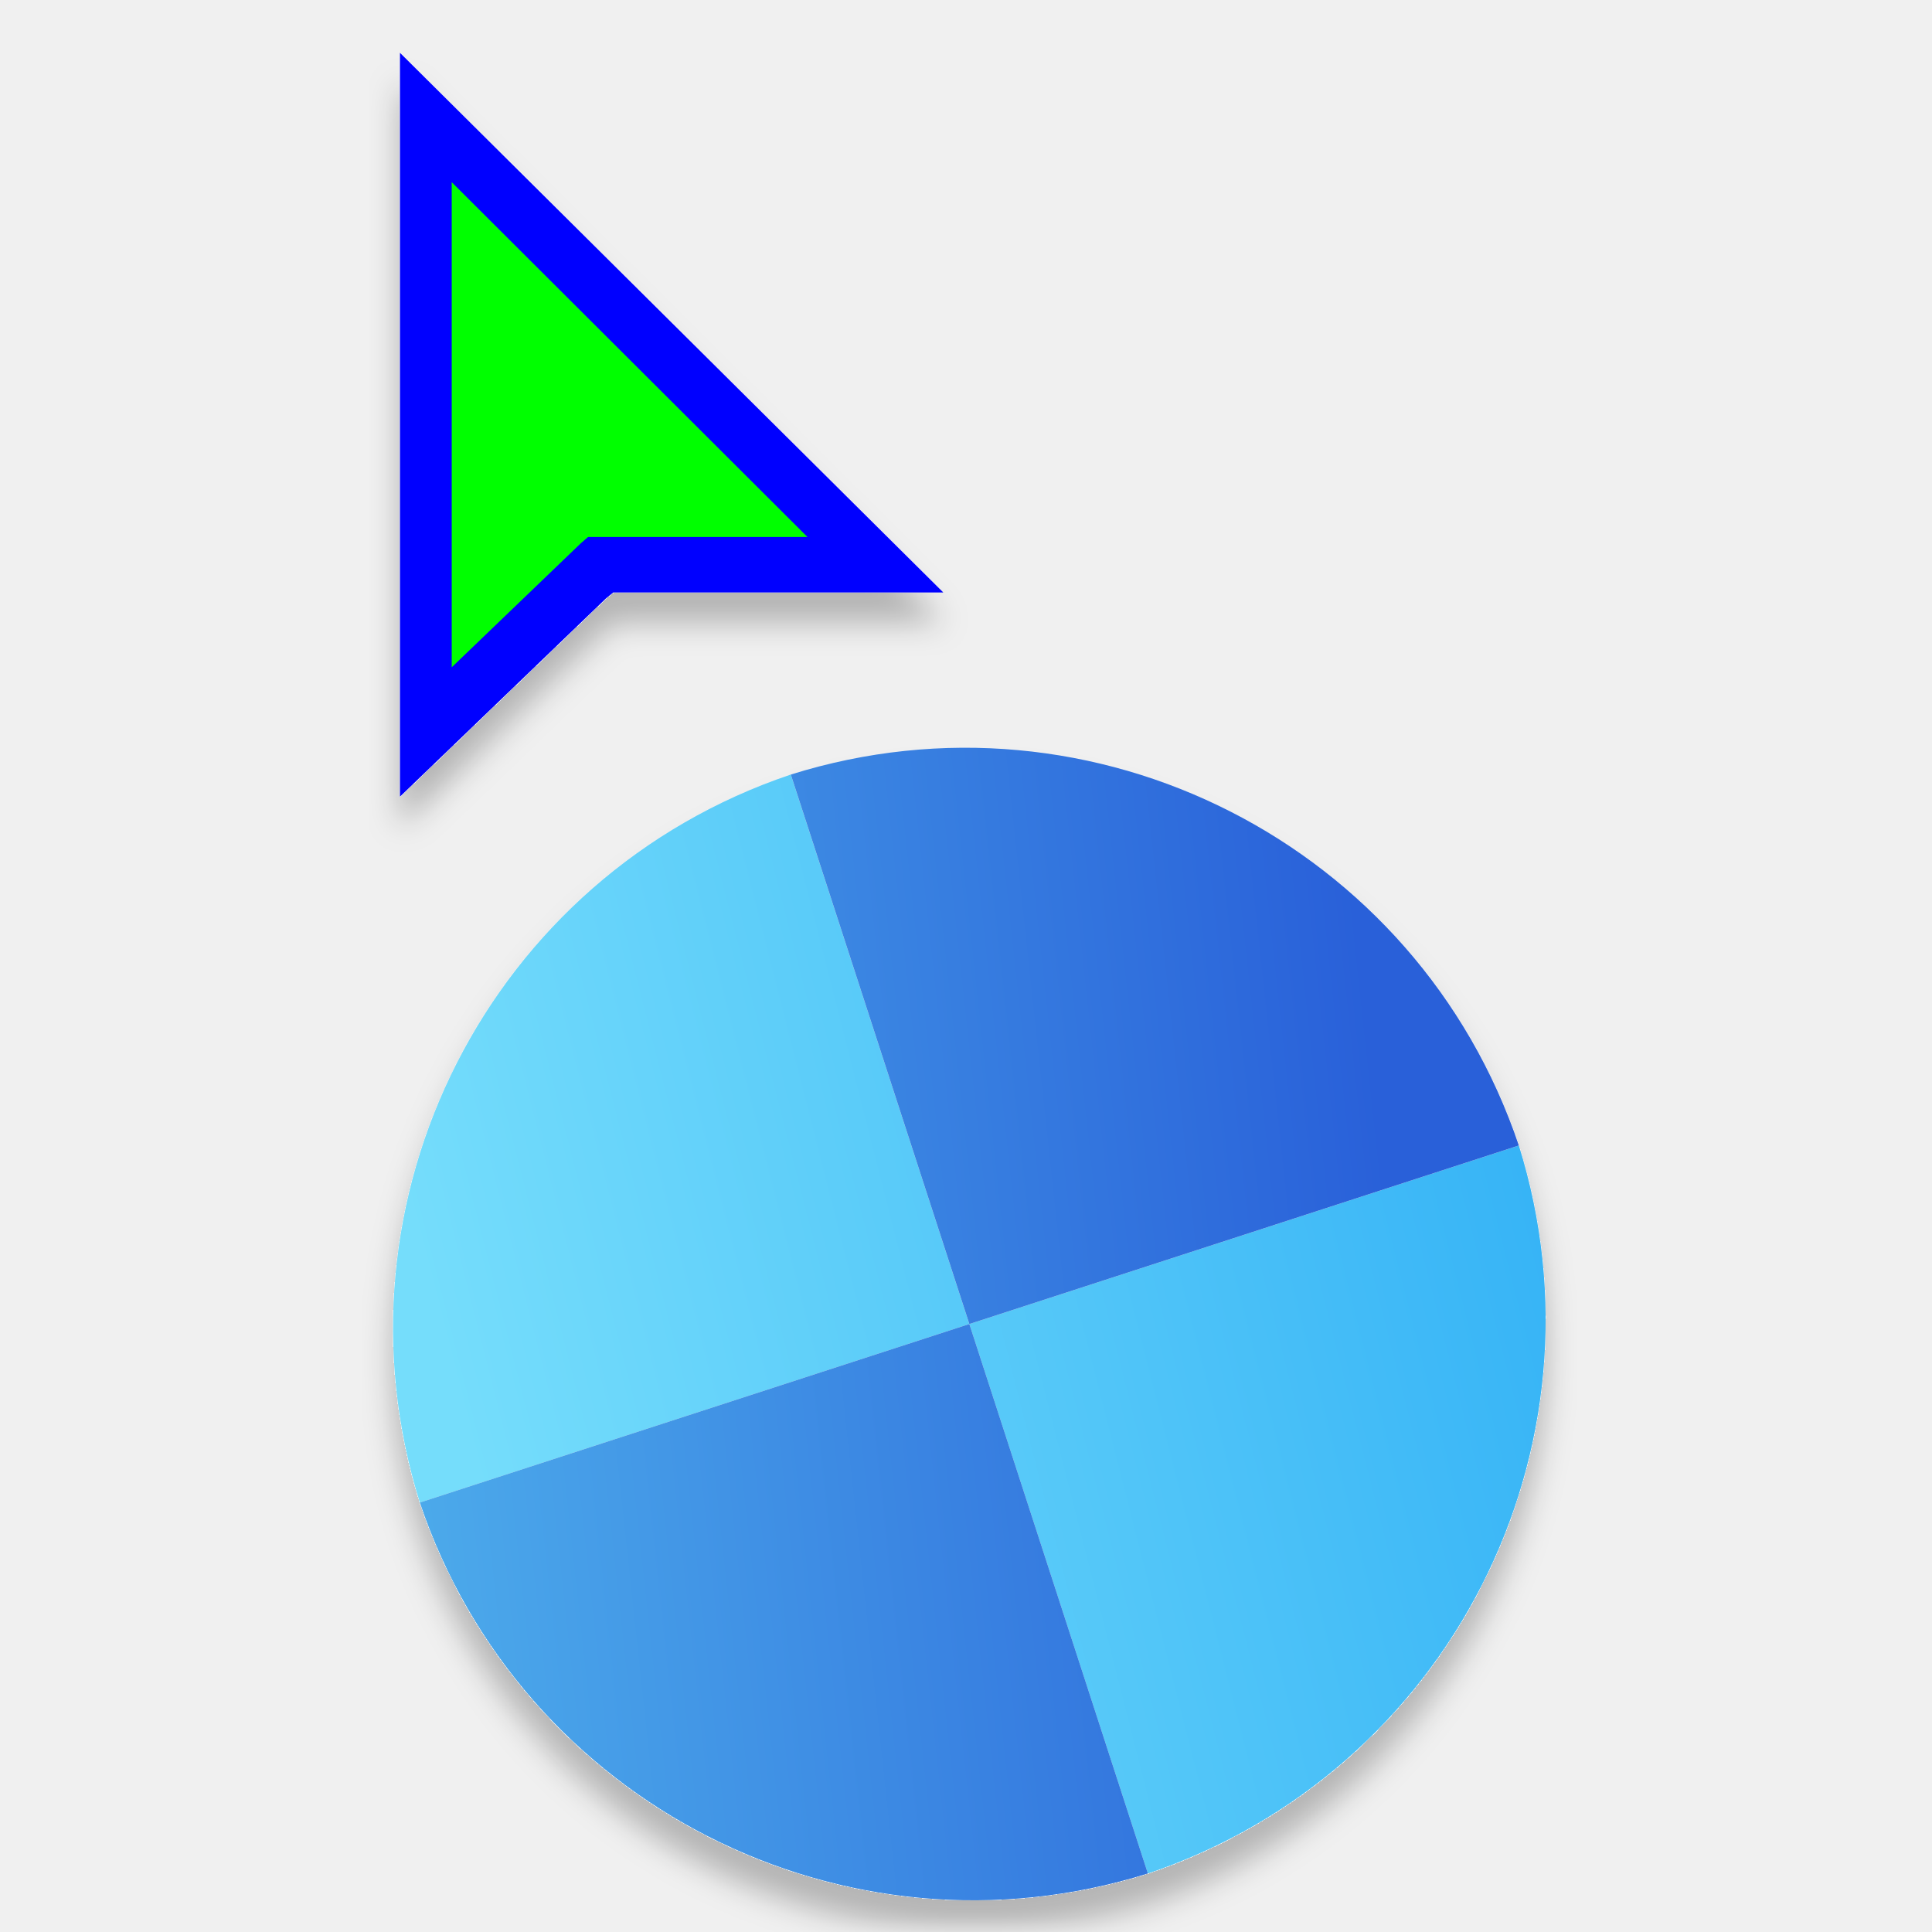
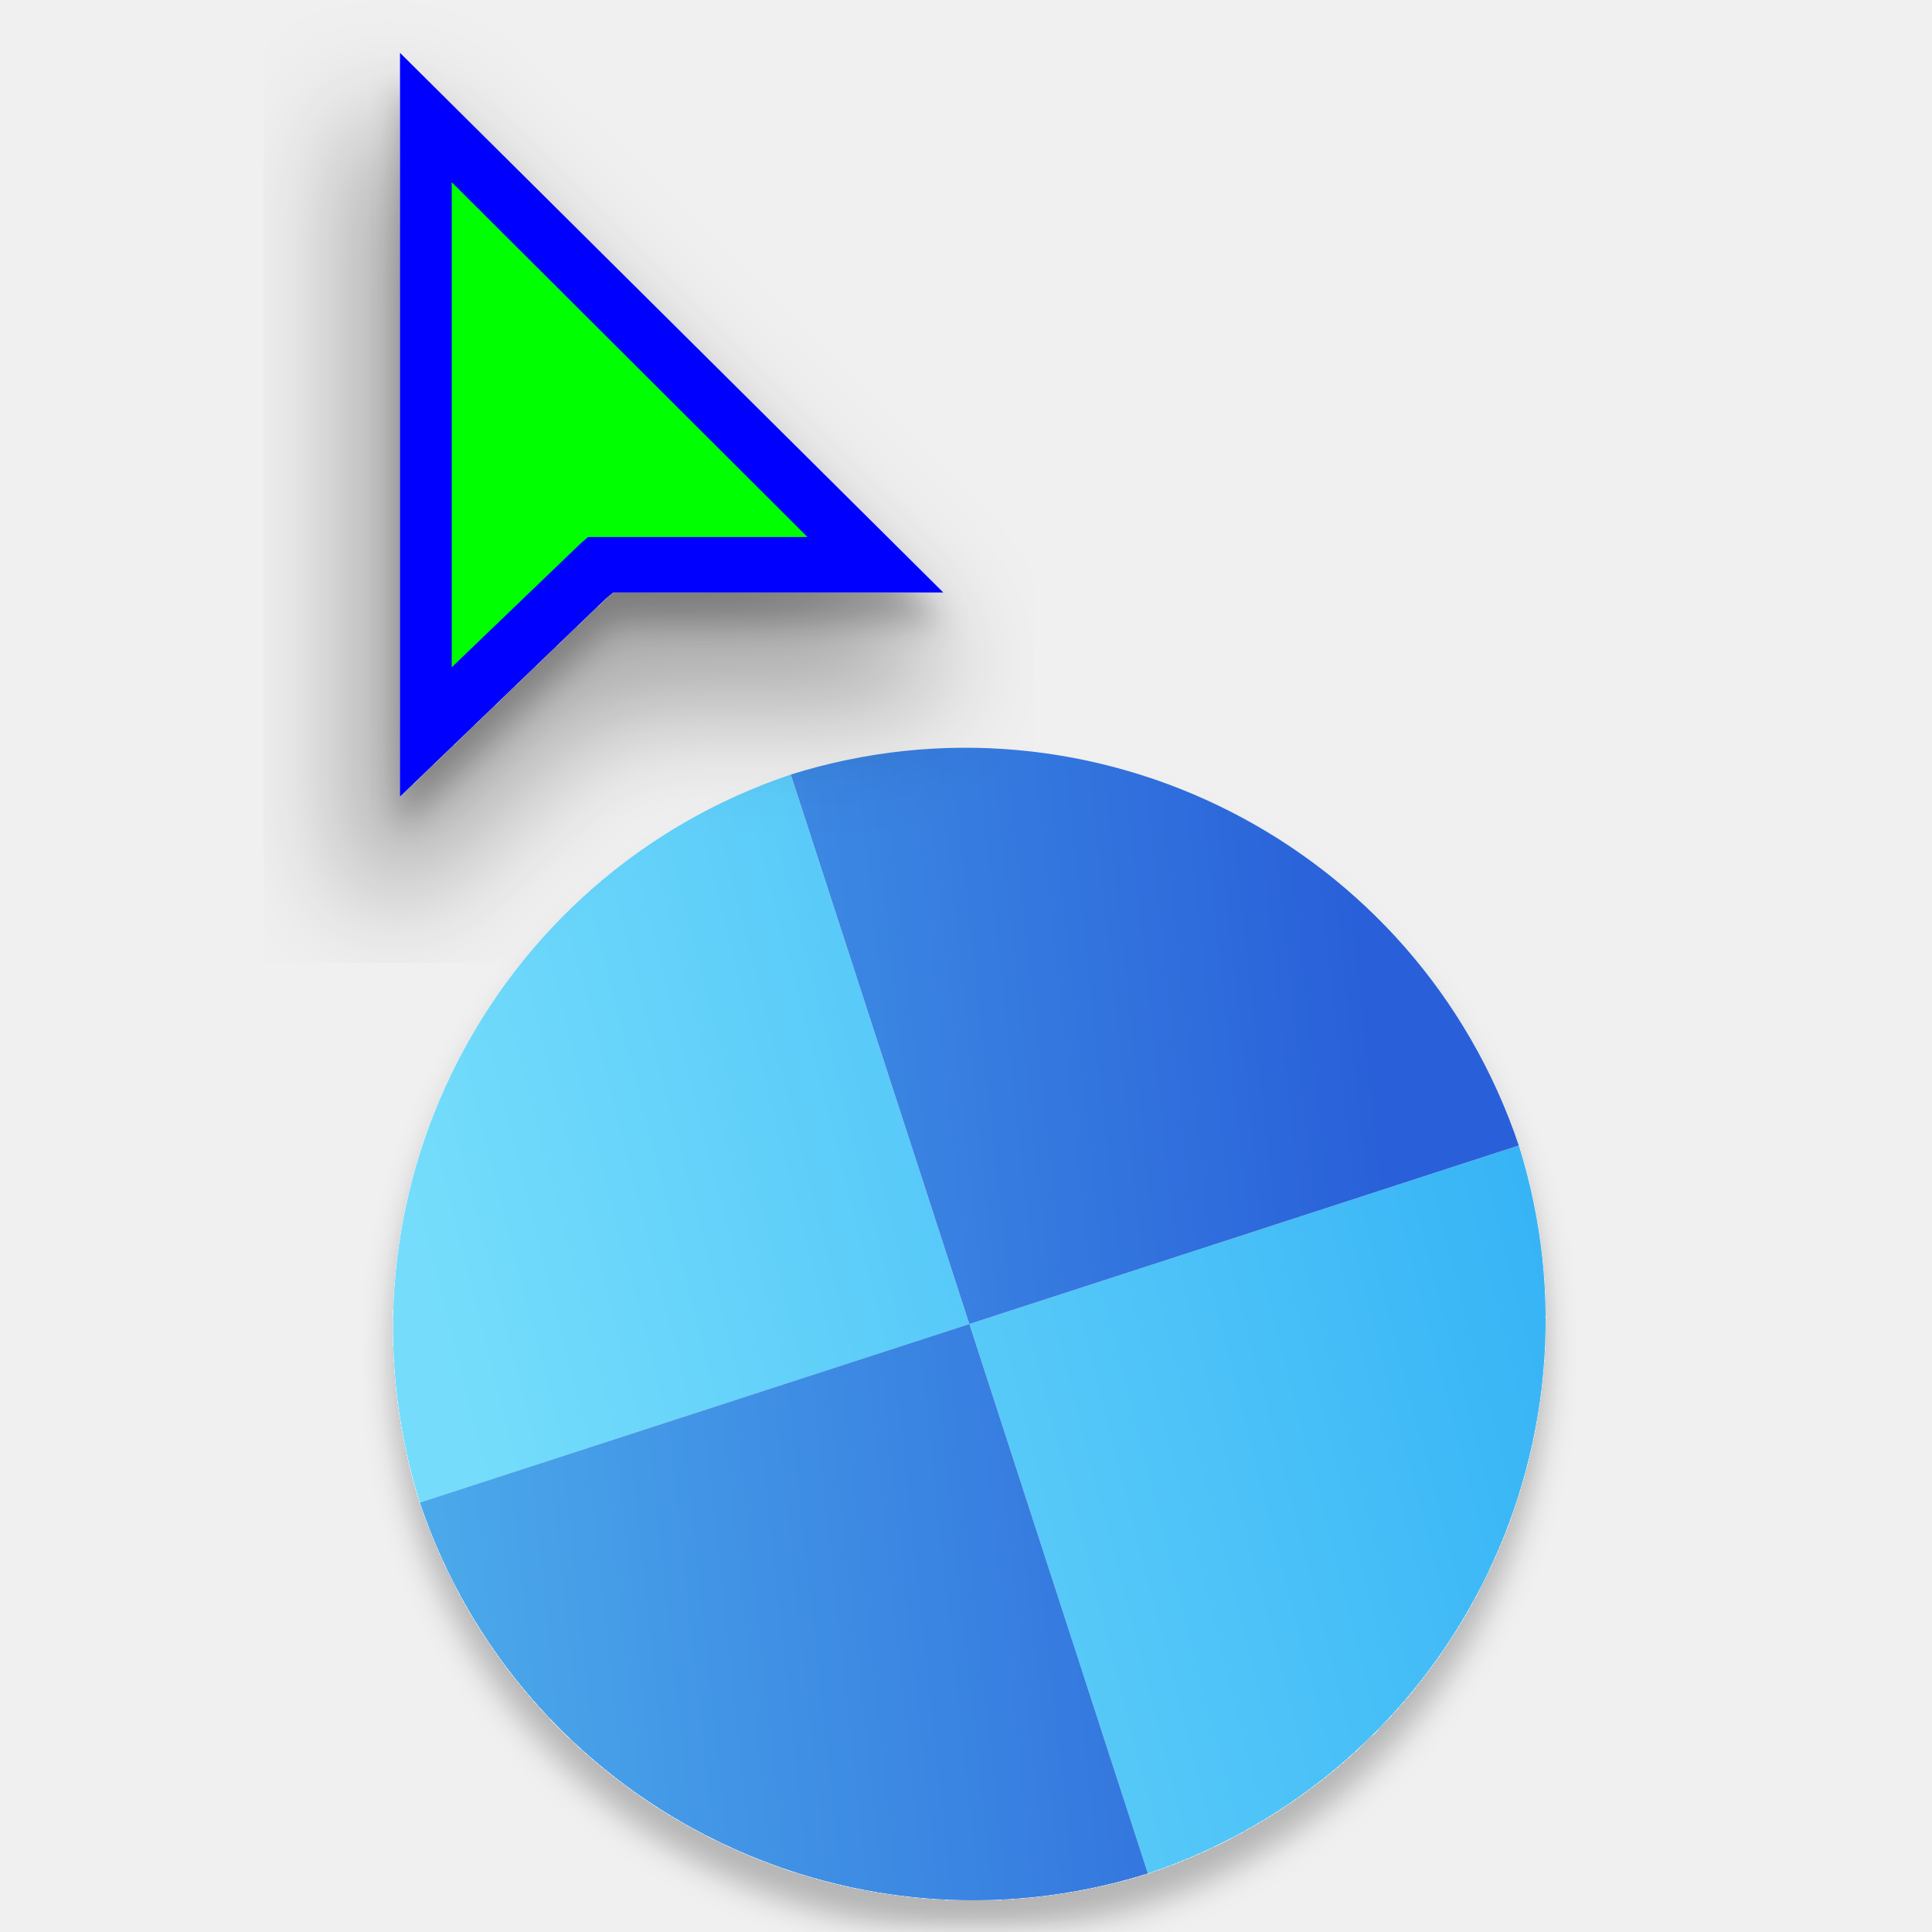
<svg xmlns="http://www.w3.org/2000/svg" width="256" height="256" viewBox="0 0 256 256" fill="none">
  <g clip-path="url(#clip0_4701_228)">
    <g filter="url(#filter0_d_4701_228)">
-       <path d="M104.782 102.631C64.9 116.066 43.06 158.943 55.63 199.098L128.439 175.44L104.782 102.631Z" fill="url(#paint0_linear_4701_228)" />
+       <path d="M104.782 102.631C64.9 116.066 43.06 158.943 55.63 199.097L128.439 175.44L104.782 102.631Z" fill="url(#paint0_linear_4701_228)" />
      <path d="M152.102 248.252C191.984 234.818 213.824 191.94 201.254 151.786L128.445 175.443L152.102 248.252Z" fill="url(#paint1_linear_4701_228)" />
      <path d="M104.787 102.63C144.949 90.057 187.82 111.908 201.253 151.782L128.444 175.439L104.787 102.63Z" fill="url(#paint2_linear_4701_228)" />
      <path d="M152.101 248.248C111.939 260.821 69.067 238.97 55.634 199.096L128.444 175.439L152.101 248.248Z" fill="url(#paint3_linear_4701_228)" />
    </g>
    <g filter="url(#filter1_d_4701_228)">
-       <path fill-rule="evenodd" clip-rule="evenodd" d="M53 105.56V7L124.992 78.506H81.26L80.322 79.269L53 105.56Z" fill="#0000FF" />
+       <g filter="url(#filter2_d_4701_228)">
+         <path fill-rule="evenodd" clip-rule="evenodd" d="M53 105.56V7L124.992 78.506H81.26L80.322 79.269L53 105.56Z" fill="#0000FF" />
+       </g>
+       <path fill-rule="evenodd" clip-rule="evenodd" d="M59.856 24.141V88.419L76.997 71.953L77.921 71.154H106.994L59.856 24.141Z" fill="#00FF00" />
    </g>
-     <path fill-rule="evenodd" clip-rule="evenodd" d="M59.856 24.141V88.419L76.997 71.953L77.921 71.155H106.994L59.856 24.141Z" fill="#00FF00" />
  </g>
  <defs>
    <filter id="filter0_d_4701_228" x="48.079" y="99.079" width="160.726" height="160.72" filterUnits="userSpaceOnUse" color-interpolation-filters="sRGB">
      <feFlood flood-opacity="0" result="BackgroundImageFix" />
      <feColorMatrix in="SourceAlpha" type="matrix" values="0 0 0 0 0 0 0 0 0 0 0 0 0 0 0 0 0 0 127 0" result="hardAlpha" />
      <feOffset dy="4" />
      <feGaussianBlur stdDeviation="2" />
      <feComposite in2="hardAlpha" operator="out" />
      <feColorMatrix type="matrix" values="0 0 0 0 0 0 0 0 0 0 0 0 0 0 0 0 0 0 0.25 0" />
      <feBlend mode="normal" in2="BackgroundImageFix" result="effect1_dropShadow_4701_228" />
      <feBlend mode="normal" in="SourceGraphic" in2="effect1_dropShadow_4701_228" result="shape" />
    </filter>
-     <filter id="filter1_d_4701_228" x="49" y="7" width="79.992" height="106.56" filterUnits="userSpaceOnUse" color-interpolation-filters="sRGB">
+     <filter id="filter1_d_4701_228" x="35" y="-1" width="101.991" height="128.56" filterUnits="userSpaceOnUse" color-interpolation-filters="sRGB">
+       <feFlood flood-opacity="0" result="BackgroundImageFix" />
+       <feColorMatrix in="SourceAlpha" type="matrix" values="0 0 0 0 0 0 0 0 0 0 0 0 0 0 0 0 0 0 127 0" result="hardAlpha" />
+       <feOffset dx="-3" dy="7" />
+       <feGaussianBlur stdDeviation="7.5" />
+       <feColorMatrix type="matrix" values="0 0 0 0 0 0 0 0 0 0 0 0 0 0 0 0 0 0 0.3 0" />
+       <feBlend mode="normal" in2="BackgroundImageFix" result="effect1_dropShadow_4701_228" />
+       <feBlend mode="normal" in="SourceGraphic" in2="effect1_dropShadow_4701_228" result="shape" />
+     </filter>
+     <filter id="filter2_d_4701_228" x="49" y="7" width="79.992" height="106.56" filterUnits="userSpaceOnUse" color-interpolation-filters="sRGB">
      <feFlood flood-opacity="0" result="BackgroundImageFix" />
      <feColorMatrix in="SourceAlpha" type="matrix" values="0 0 0 0 0 0 0 0 0 0 0 0 0 0 0 0 0 0 127 0" result="hardAlpha" />
      <feOffset dy="4" />
      <feGaussianBlur stdDeviation="2" />
      <feComposite in2="hardAlpha" operator="out" />
      <feColorMatrix type="matrix" values="0 0 0 0 0 0 0 0 0 0 0 0 0 0 0 0 0 0 0.25 0" />
      <feBlend mode="normal" in2="BackgroundImageFix" result="effect1_dropShadow_4701_228" />
      <feBlend mode="normal" in="SourceGraphic" in2="effect1_dropShadow_4701_228" result="shape" />
    </filter>
-     <linearGradient id="paint0_linear_4701_228" x1="60.829" y1="187.569" x2="201.257" y2="151.781" gradientUnits="userSpaceOnUse">
+     <linearGradient id="paint0_linear_4701_228" x1="60.829" y1="187.569" x2="201.257" y2="151.78" gradientUnits="userSpaceOnUse">
      <stop stop-color="#75DDFB" />
      <stop offset="1" stop-color="#37B4F6" />
    </linearGradient>
-     <linearGradient id="paint1_linear_4701_228" x1="60.829" y1="187.569" x2="201.257" y2="151.781" gradientUnits="userSpaceOnUse">
+     <linearGradient id="paint1_linear_4701_228" x1="60.829" y1="187.569" x2="201.257" y2="151.78" gradientUnits="userSpaceOnUse">
      <stop stop-color="#75DDFB" />
      <stop offset="1" stop-color="#37B4F6" />
    </linearGradient>
    <linearGradient id="paint2_linear_4701_228" x1="34.618" y1="167.463" x2="183.236" y2="151.375" gradientUnits="userSpaceOnUse">
      <stop stop-color="#50B3ED" />
      <stop offset="1" stop-color="#2960D9" />
    </linearGradient>
    <linearGradient id="paint3_linear_4701_228" x1="34.618" y1="167.463" x2="183.236" y2="151.375" gradientUnits="userSpaceOnUse">
      <stop stop-color="#50B3ED" />
      <stop offset="1" stop-color="#2960D9" />
    </linearGradient>
    <clipPath id="clip0_4701_228">
      <rect width="256" height="256" fill="white" />
    </clipPath>
  </defs>
</svg>
